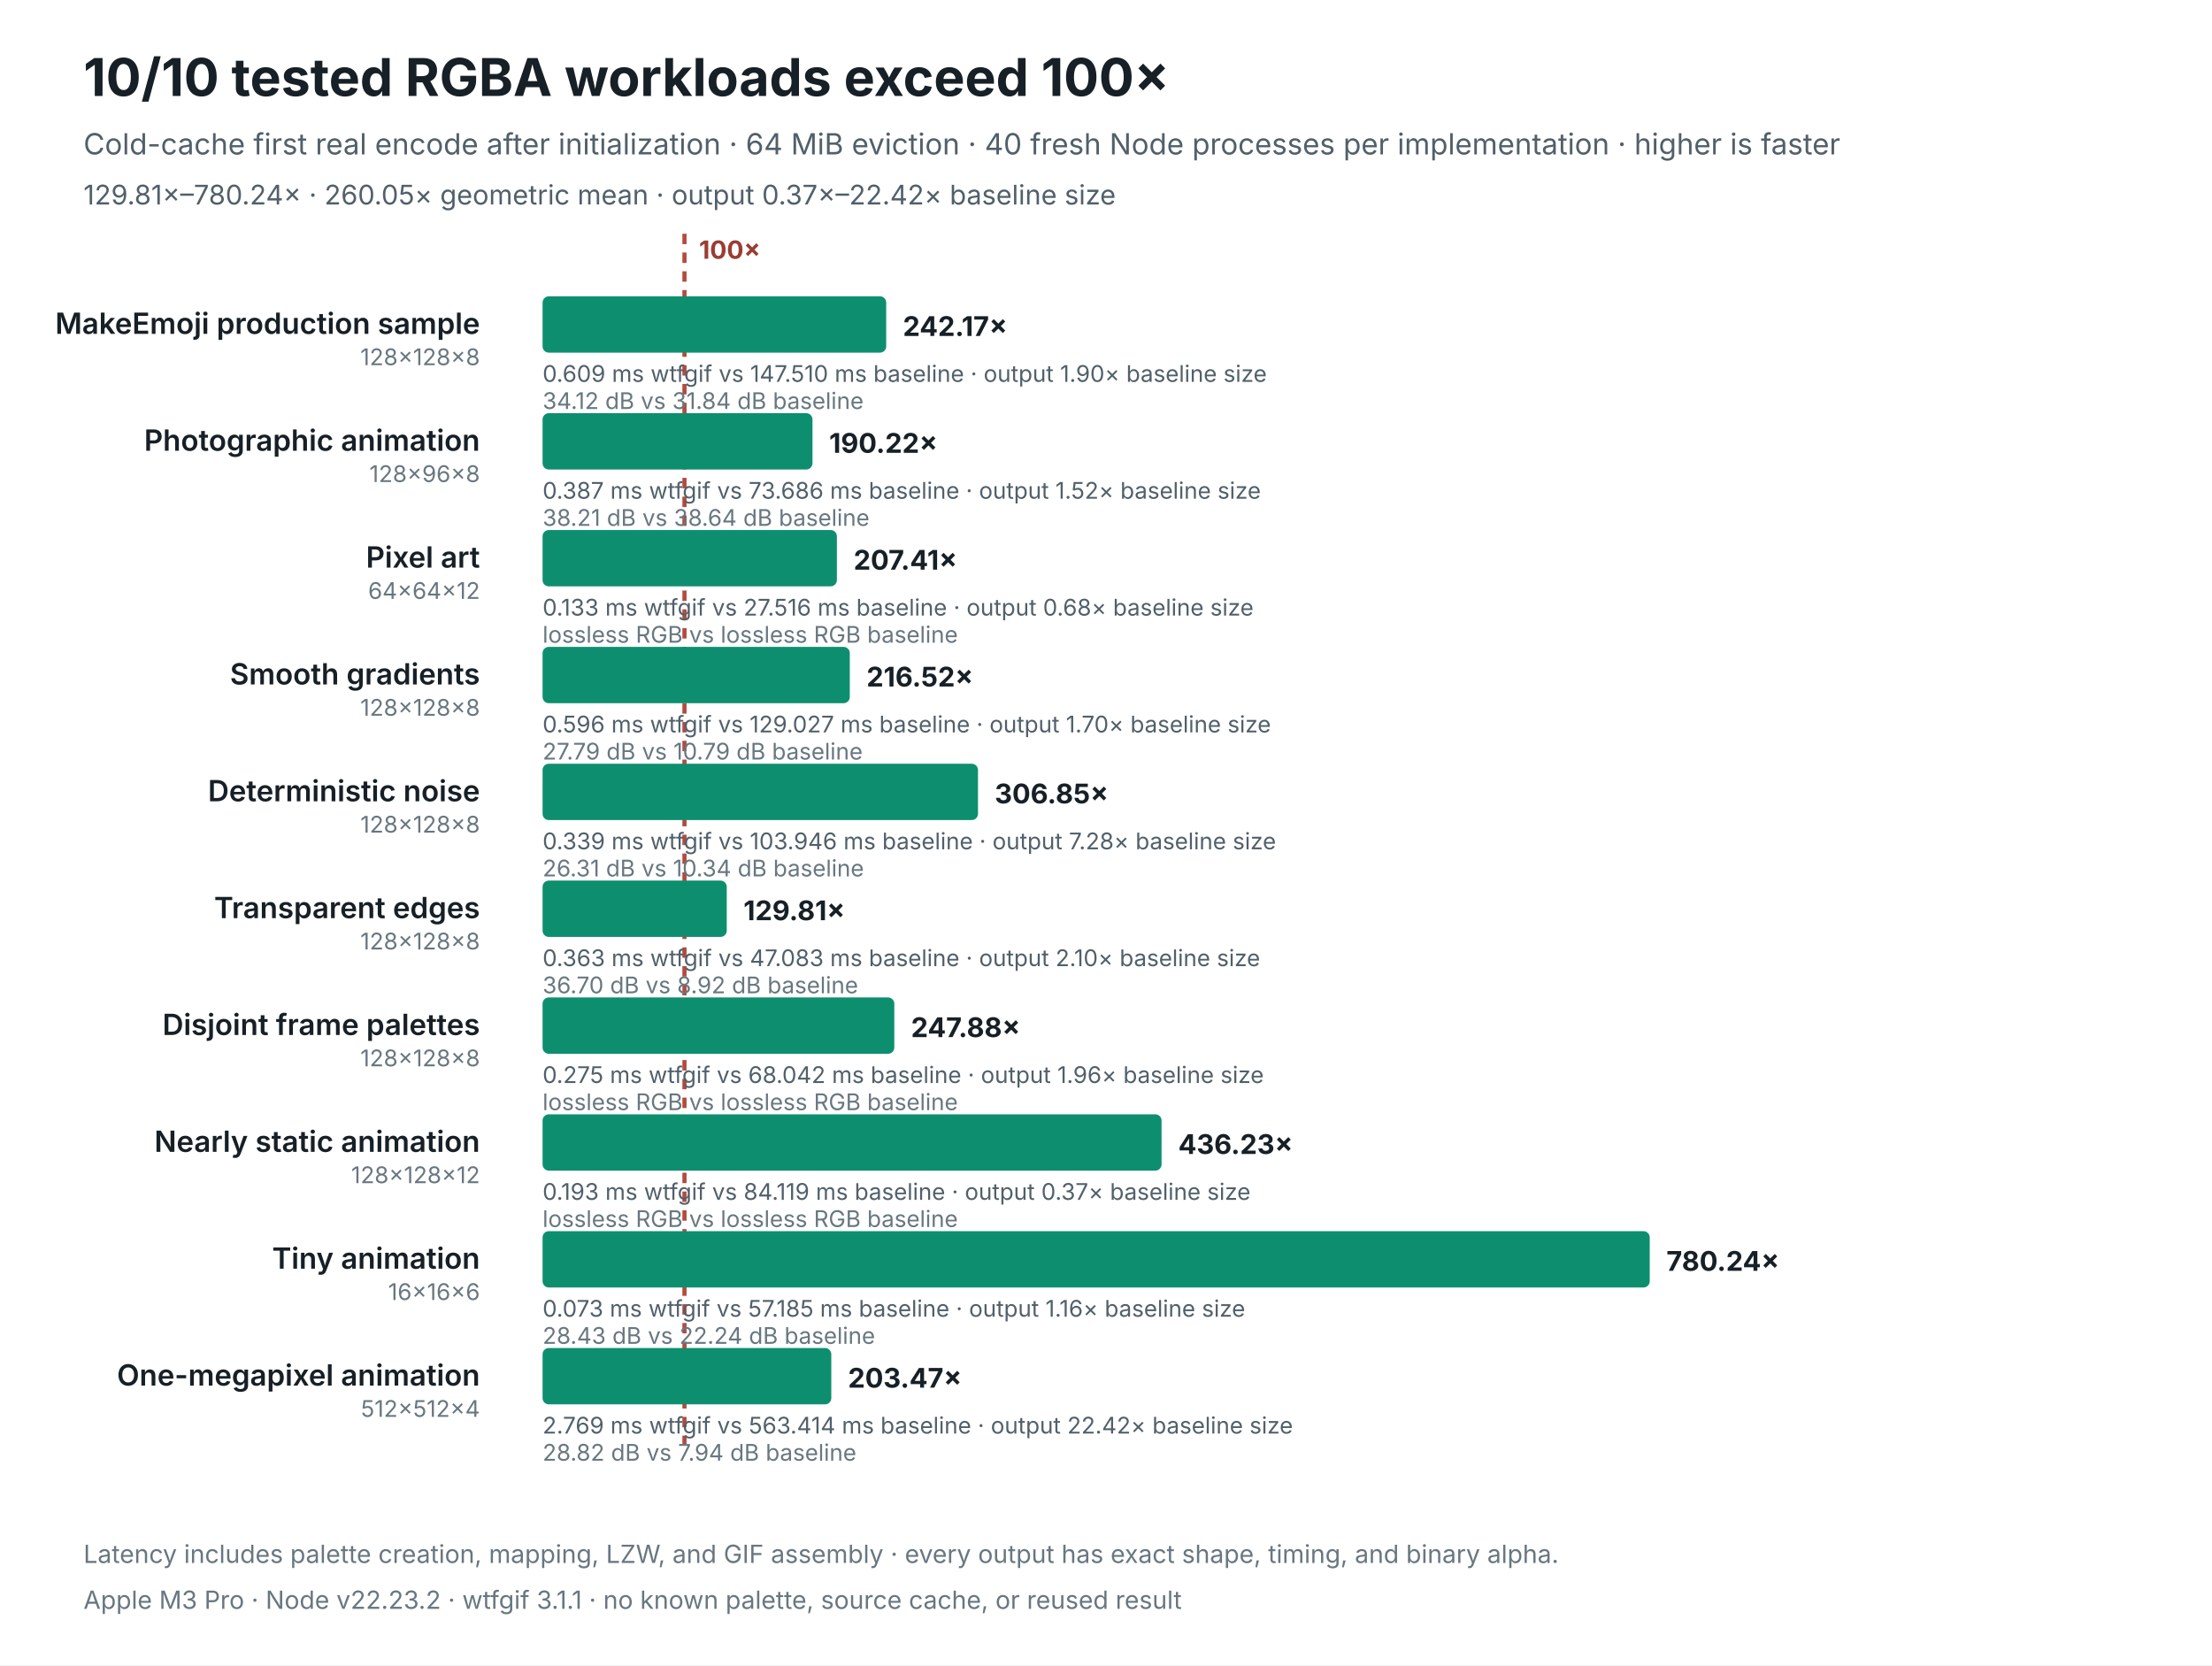
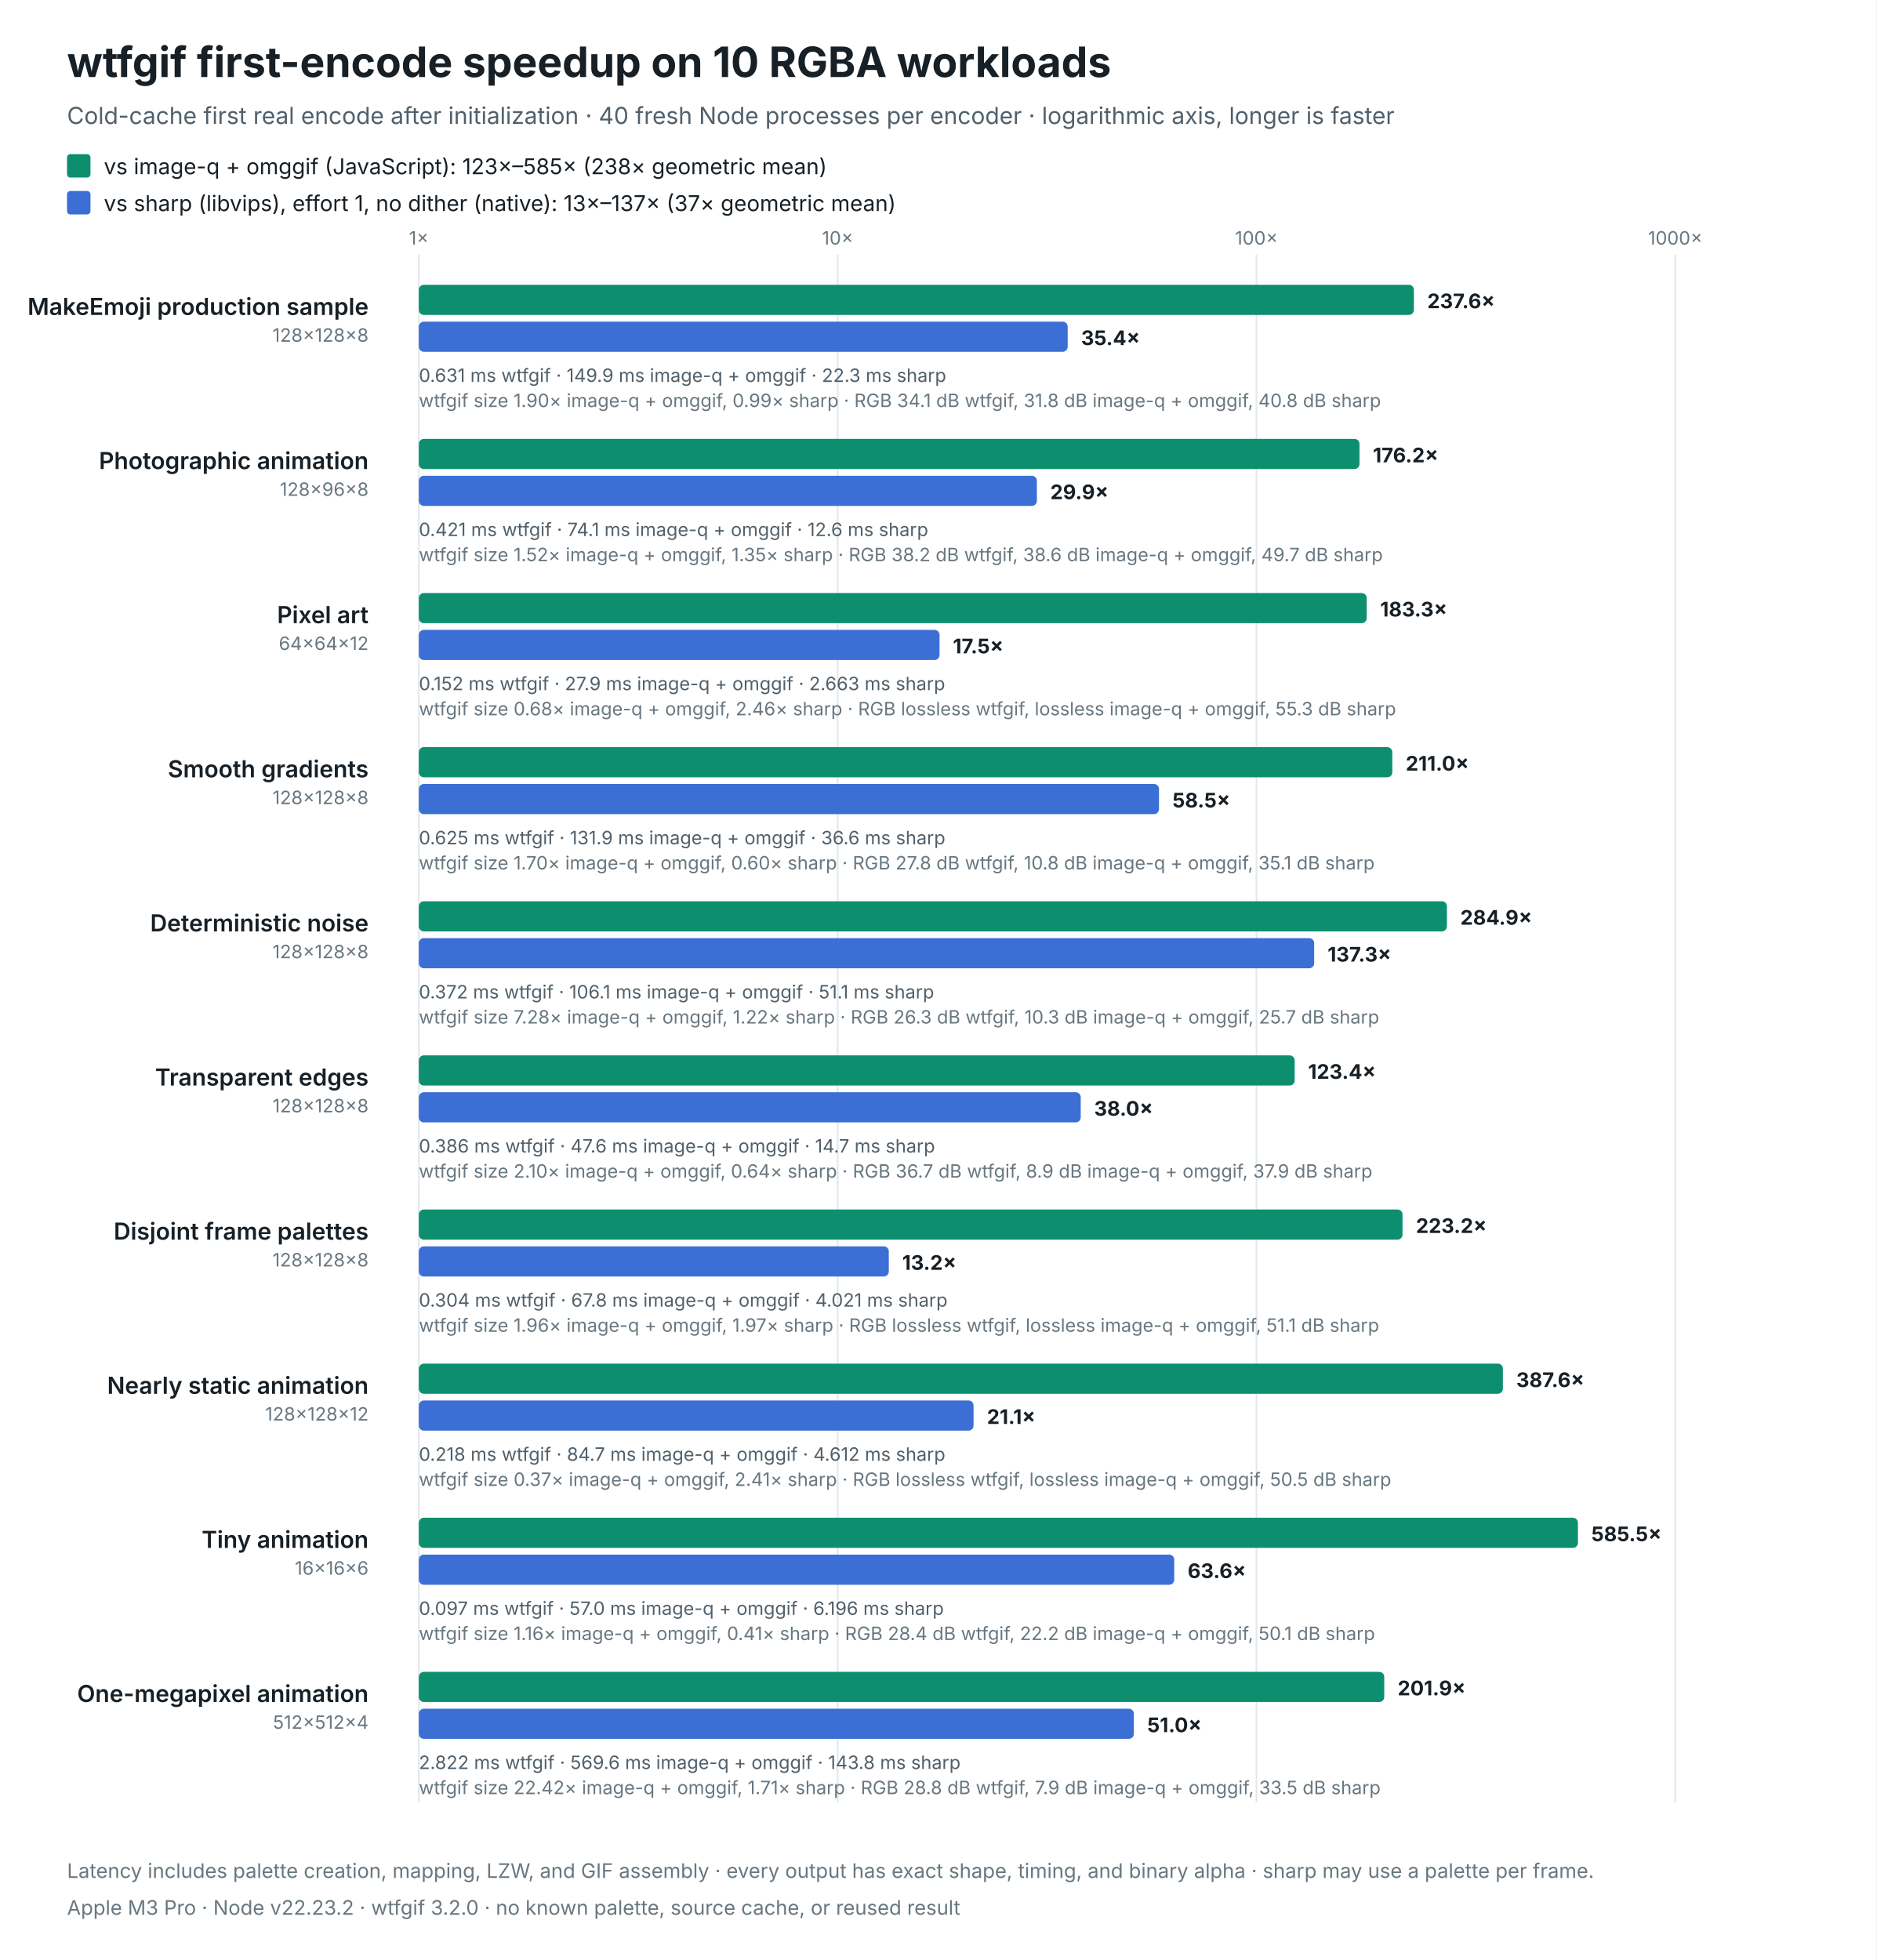
- <svg xmlns="http://www.w3.org/2000/svg" width="1060" height="798" viewBox="0 0 1060 798" role="img" aria-labelledby="title desc">
+ <svg xmlns="http://www.w3.org/2000/svg" width="1120" height="1170" viewBox="0 0 1120 1170" role="img" aria-labelledby="title desc">
  <rect width="100%" height="100%" fill="#ffffff" />
  <g font-family="ui-sans-serif, -apple-system, BlinkMacSystemFont, Segoe UI, sans-serif" fill="#172026">
-     <text x="40" y="46" font-size="25" font-weight="700">10/10 tested RGBA workloads exceed 100×</text>
-     <text x="40" y="74" font-size="14" fill="#51606a">Cold-cache first real encode after initialization · 64 MiB eviction · 40 fresh Node processes per implementation · higher is faster</text>
-     <text x="40" y="98" font-size="13" fill="#51606a">129.81×–780.24× · 260.05× geometric mean · output 0.37×–22.42× baseline size</text>
-     <line x1="328" y1="112" x2="328" y2="692" stroke="#b34b3f" stroke-width="2" stroke-dasharray="5 4" />
-     <text x="335" y="124" font-size="12" font-weight="700" fill="#9b3d33">100×</text>
-     <text x="230" y="160" text-anchor="end" font-size="14" font-weight="600">MakeEmoji production sample</text>
-     <text x="230" y="175" text-anchor="end" font-size="11" fill="#687780">128×128×8</text>
-     <rect x="260" y="142" width="164.67" height="27" rx="3" fill="#0d8f6f" />
-     <text x="432.67" y="161" font-size="13" font-weight="700">242.17×</text>
-     <text x="260" y="183" font-size="11" fill="#51606a">0.609 ms wtfgif vs 147.510 ms baseline · output 1.90× baseline size</text>
-     <text x="260" y="196" font-size="11" fill="#687780">34.12 dB vs 31.84 dB baseline</text>
-     <text x="230" y="216" text-anchor="end" font-size="14" font-weight="600">Photographic animation</text>
-     <text x="230" y="231" text-anchor="end" font-size="11" fill="#687780">128×96×8</text>
-     <rect x="260" y="198" width="129.35" height="27" rx="3" fill="#0d8f6f" />
-     <text x="397.35" y="217" font-size="13" font-weight="700">190.22×</text>
-     <text x="260" y="239" font-size="11" fill="#51606a">0.387 ms wtfgif vs 73.686 ms baseline · output 1.52× baseline size</text>
-     <text x="260" y="252" font-size="11" fill="#687780">38.21 dB vs 38.64 dB baseline</text>
-     <text x="230" y="272" text-anchor="end" font-size="14" font-weight="600">Pixel art</text>
-     <text x="230" y="287" text-anchor="end" font-size="11" fill="#687780">64×64×12</text>
-     <rect x="260" y="254" width="141.04" height="27" rx="3" fill="#0d8f6f" />
-     <text x="409.04" y="273" font-size="13" font-weight="700">207.41×</text>
-     <text x="260" y="295" font-size="11" fill="#51606a">0.133 ms wtfgif vs 27.516 ms baseline · output 0.68× baseline size</text>
-     <text x="260" y="308" font-size="11" fill="#687780">lossless RGB vs lossless RGB baseline</text>
-     <text x="230" y="328" text-anchor="end" font-size="14" font-weight="600">Smooth gradients</text>
-     <text x="230" y="343" text-anchor="end" font-size="11" fill="#687780">128×128×8</text>
-     <rect x="260" y="310" width="147.23" height="27" rx="3" fill="#0d8f6f" />
-     <text x="415.23" y="329" font-size="13" font-weight="700">216.52×</text>
-     <text x="260" y="351" font-size="11" fill="#51606a">0.596 ms wtfgif vs 129.027 ms baseline · output 1.70× baseline size</text>
-     <text x="260" y="364" font-size="11" fill="#687780">27.79 dB vs 10.79 dB baseline</text>
-     <text x="230" y="384" text-anchor="end" font-size="14" font-weight="600">Deterministic noise</text>
-     <text x="230" y="399" text-anchor="end" font-size="11" fill="#687780">128×128×8</text>
-     <rect x="260" y="366" width="208.66" height="27" rx="3" fill="#0d8f6f" />
-     <text x="476.66" y="385" font-size="13" font-weight="700">306.85×</text>
-     <text x="260" y="407" font-size="11" fill="#51606a">0.339 ms wtfgif vs 103.946 ms baseline · output 7.28× baseline size</text>
-     <text x="260" y="420" font-size="11" fill="#687780">26.31 dB vs 10.34 dB baseline</text>
-     <text x="230" y="440" text-anchor="end" font-size="14" font-weight="600">Transparent edges</text>
-     <text x="230" y="455" text-anchor="end" font-size="11" fill="#687780">128×128×8</text>
-     <rect x="260" y="422" width="88.27" height="27" rx="3" fill="#0d8f6f" />
-     <text x="356.27" y="441" font-size="13" font-weight="700">129.81×</text>
-     <text x="260" y="463" font-size="11" fill="#51606a">0.363 ms wtfgif vs 47.083 ms baseline · output 2.10× baseline size</text>
-     <text x="260" y="476" font-size="11" fill="#687780">36.70 dB vs 8.92 dB baseline</text>
-     <text x="230" y="496" text-anchor="end" font-size="14" font-weight="600">Disjoint frame palettes</text>
-     <text x="230" y="511" text-anchor="end" font-size="11" fill="#687780">128×128×8</text>
-     <rect x="260" y="478" width="168.56" height="27" rx="3" fill="#0d8f6f" />
-     <text x="436.56" y="497" font-size="13" font-weight="700">247.88×</text>
-     <text x="260" y="519" font-size="11" fill="#51606a">0.275 ms wtfgif vs 68.042 ms baseline · output 1.96× baseline size</text>
-     <text x="260" y="532" font-size="11" fill="#687780">lossless RGB vs lossless RGB baseline</text>
-     <text x="230" y="552" text-anchor="end" font-size="14" font-weight="600">Nearly static animation</text>
-     <text x="230" y="567" text-anchor="end" font-size="11" fill="#687780">128×128×12</text>
-     <rect x="260" y="534" width="296.63" height="27" rx="3" fill="#0d8f6f" />
-     <text x="564.63" y="553" font-size="13" font-weight="700">436.23×</text>
-     <text x="260" y="575" font-size="11" fill="#51606a">0.193 ms wtfgif vs 84.119 ms baseline · output 0.37× baseline size</text>
-     <text x="260" y="588" font-size="11" fill="#687780">lossless RGB vs lossless RGB baseline</text>
-     <text x="230" y="608" text-anchor="end" font-size="14" font-weight="600">Tiny animation</text>
-     <text x="230" y="623" text-anchor="end" font-size="11" fill="#687780">16×16×6</text>
-     <rect x="260" y="590" width="530.56" height="27" rx="3" fill="#0d8f6f" />
-     <text x="798.56" y="609" font-size="13" font-weight="700">780.24×</text>
-     <text x="260" y="631" font-size="11" fill="#51606a">0.073 ms wtfgif vs 57.185 ms baseline · output 1.16× baseline size</text>
-     <text x="260" y="644" font-size="11" fill="#687780">28.43 dB vs 22.24 dB baseline</text>
-     <text x="230" y="664" text-anchor="end" font-size="14" font-weight="600">One-megapixel animation</text>
-     <text x="230" y="679" text-anchor="end" font-size="11" fill="#687780">512×512×4</text>
-     <rect x="260" y="646" width="138.36" height="27" rx="3" fill="#0d8f6f" />
-     <text x="406.36" y="665" font-size="13" font-weight="700">203.47×</text>
-     <text x="260" y="687" font-size="11" fill="#51606a">2.769 ms wtfgif vs 563.414 ms baseline · output 22.42× baseline size</text>
-     <text x="260" y="700" font-size="11" fill="#687780">28.82 dB vs 7.94 dB baseline</text>
-     <text x="40" y="749" font-size="12" fill="#687780">Latency includes palette creation, mapping, LZW, and GIF assembly · every output has exact shape, timing, and binary alpha.</text>
-     <text x="40" y="771" font-size="12" fill="#687780">Apple M3 Pro · Node v22.23.2 · wtfgif 3.1.1 · no known palette, source cache, or reused result</text>
+     <text x="40" y="46" font-size="25" font-weight="700">wtfgif first-encode speedup on 10 RGBA workloads</text>
+     <text x="40" y="74" font-size="14" fill="#51606a">Cold-cache first real encode after initialization · 40 fresh Node processes per encoder · logarithmic axis, longer is faster</text>
+     <rect x="40" y="92" width="14" height="14" rx="2" fill="#0d8f6f" />
+     <text x="62" y="104" font-size="13">vs image-q + omggif (JavaScript): 123×–585× (238× geometric mean)</text>
+     <rect x="40" y="114" width="14" height="14" rx="2" fill="#3b6fd6" />
+     <text x="62" y="126" font-size="13">vs sharp (libvips), effort 1, no dither (native): 13×–137× (37× geometric mean)</text>
+     <line x1="250" y1="152" x2="250" y2="1076" stroke="#e3e8eb" stroke-width="1" />
+     <text x="250" y="146" text-anchor="middle" font-size="11" fill="#687780">1×</text>
+     <line x1="500" y1="152" x2="500" y2="1076" stroke="#e3e8eb" stroke-width="1" />
+     <text x="500" y="146" text-anchor="middle" font-size="11" fill="#687780">10×</text>
+     <line x1="750" y1="152" x2="750" y2="1076" stroke="#e3e8eb" stroke-width="1" />
+     <text x="750" y="146" text-anchor="middle" font-size="11" fill="#687780">100×</text>
+     <line x1="1000" y1="152" x2="1000" y2="1076" stroke="#e3e8eb" stroke-width="1" />
+     <text x="1000" y="146" text-anchor="middle" font-size="11" fill="#687780">1000×</text>
+     <text x="220" y="188" text-anchor="end" font-size="14" font-weight="600">MakeEmoji production sample</text>
+     <text x="220" y="204" text-anchor="end" font-size="11" fill="#687780">128×128×8</text>
+     <rect x="250" y="170" width="593.97" height="18" rx="3" fill="#0d8f6f" />
+     <text x="851.97" y="184" font-size="12" font-weight="700">237.6×</text>
+     <rect x="250" y="192" width="387.31" height="18" rx="3" fill="#3b6fd6" />
+     <text x="645.31" y="206" font-size="12" font-weight="700">35.4×</text>
+     <text x="250" y="228" font-size="11" fill="#51606a">0.631 ms wtfgif · 149.9 ms image-q + omggif · 22.3 ms sharp</text>
+     <text x="250" y="243" font-size="11" fill="#687780">wtfgif size 1.90× image-q + omggif, 0.99× sharp · RGB 34.1 dB wtfgif, 31.8 dB image-q + omggif, 40.8 dB sharp</text>
+     <text x="220" y="280" text-anchor="end" font-size="14" font-weight="600">Photographic animation</text>
+     <text x="220" y="296" text-anchor="end" font-size="11" fill="#687780">128×96×8</text>
+     <rect x="250" y="262" width="561.48" height="18" rx="3" fill="#0d8f6f" />
+     <text x="819.48" y="276" font-size="12" font-weight="700">176.2×</text>
+     <rect x="250" y="284" width="368.92" height="18" rx="3" fill="#3b6fd6" />
+     <text x="626.92" y="298" font-size="12" font-weight="700">29.9×</text>
+     <text x="250" y="320" font-size="11" fill="#51606a">0.421 ms wtfgif · 74.1 ms image-q + omggif · 12.6 ms sharp</text>
+     <text x="250" y="335" font-size="11" fill="#687780">wtfgif size 1.52× image-q + omggif, 1.35× sharp · RGB 38.2 dB wtfgif, 38.6 dB image-q + omggif, 49.7 dB sharp</text>
+     <text x="220" y="372" text-anchor="end" font-size="14" font-weight="600">Pixel art</text>
+     <text x="220" y="388" text-anchor="end" font-size="11" fill="#687780">64×64×12</text>
+     <rect x="250" y="354" width="565.8" height="18" rx="3" fill="#0d8f6f" />
+     <text x="823.8" y="368" font-size="12" font-weight="700">183.3×</text>
+     <rect x="250" y="376" width="310.81" height="18" rx="3" fill="#3b6fd6" />
+     <text x="568.81" y="390" font-size="12" font-weight="700">17.5×</text>
+     <text x="250" y="412" font-size="11" fill="#51606a">0.152 ms wtfgif · 27.9 ms image-q + omggif · 2.663 ms sharp</text>
+     <text x="250" y="427" font-size="11" fill="#687780">wtfgif size 0.68× image-q + omggif, 2.46× sharp · RGB lossless wtfgif, lossless image-q + omggif, 55.3 dB sharp</text>
+     <text x="220" y="464" text-anchor="end" font-size="14" font-weight="600">Smooth gradients</text>
+     <text x="220" y="480" text-anchor="end" font-size="11" fill="#687780">128×128×8</text>
+     <rect x="250" y="446" width="581.08" height="18" rx="3" fill="#0d8f6f" />
+     <text x="839.08" y="460" font-size="12" font-weight="700">211.0×</text>
+     <rect x="250" y="468" width="441.82" height="18" rx="3" fill="#3b6fd6" />
+     <text x="699.82" y="482" font-size="12" font-weight="700">58.5×</text>
+     <text x="250" y="504" font-size="11" fill="#51606a">0.625 ms wtfgif · 131.9 ms image-q + omggif · 36.6 ms sharp</text>
+     <text x="250" y="519" font-size="11" fill="#687780">wtfgif size 1.70× image-q + omggif, 0.60× sharp · RGB 27.8 dB wtfgif, 10.8 dB image-q + omggif, 35.1 dB sharp</text>
+     <text x="220" y="556" text-anchor="end" font-size="14" font-weight="600">Deterministic noise</text>
+     <text x="220" y="572" text-anchor="end" font-size="11" fill="#687780">128×128×8</text>
+     <rect x="250" y="538" width="613.68" height="18" rx="3" fill="#0d8f6f" />
+     <text x="871.68" y="552" font-size="12" font-weight="700">284.9×</text>
+     <rect x="250" y="560" width="534.44" height="18" rx="3" fill="#3b6fd6" />
+     <text x="792.44" y="574" font-size="12" font-weight="700">137.3×</text>
+     <text x="250" y="596" font-size="11" fill="#51606a">0.372 ms wtfgif · 106.1 ms image-q + omggif · 51.1 ms sharp</text>
+     <text x="250" y="611" font-size="11" fill="#687780">wtfgif size 7.28× image-q + omggif, 1.22× sharp · RGB 26.3 dB wtfgif, 10.3 dB image-q + omggif, 25.7 dB sharp</text>
+     <text x="220" y="648" text-anchor="end" font-size="14" font-weight="600">Transparent edges</text>
+     <text x="220" y="664" text-anchor="end" font-size="11" fill="#687780">128×128×8</text>
+     <rect x="250" y="630" width="522.8" height="18" rx="3" fill="#0d8f6f" />
+     <text x="780.8" y="644" font-size="12" font-weight="700">123.4×</text>
+     <rect x="250" y="652" width="395.09" height="18" rx="3" fill="#3b6fd6" />
+     <text x="653.09" y="666" font-size="12" font-weight="700">38.0×</text>
+     <text x="250" y="688" font-size="11" fill="#51606a">0.386 ms wtfgif · 47.6 ms image-q + omggif · 14.7 ms sharp</text>
+     <text x="250" y="703" font-size="11" fill="#687780">wtfgif size 2.10× image-q + omggif, 0.64× sharp · RGB 36.7 dB wtfgif, 8.9 dB image-q + omggif, 37.9 dB sharp</text>
+     <text x="220" y="740" text-anchor="end" font-size="14" font-weight="600">Disjoint frame palettes</text>
+     <text x="220" y="756" text-anchor="end" font-size="11" fill="#687780">128×128×8</text>
+     <rect x="250" y="722" width="587.18" height="18" rx="3" fill="#0d8f6f" />
+     <text x="845.18" y="736" font-size="12" font-weight="700">223.2×</text>
+     <rect x="250" y="744" width="280.53" height="18" rx="3" fill="#3b6fd6" />
+     <text x="538.53" y="758" font-size="12" font-weight="700">13.2×</text>
+     <text x="250" y="780" font-size="11" fill="#51606a">0.304 ms wtfgif · 67.8 ms image-q + omggif · 4.021 ms sharp</text>
+     <text x="250" y="795" font-size="11" fill="#687780">wtfgif size 1.96× image-q + omggif, 1.97× sharp · RGB lossless wtfgif, lossless image-q + omggif, 51.1 dB sharp</text>
+     <text x="220" y="832" text-anchor="end" font-size="14" font-weight="600">Nearly static animation</text>
+     <text x="220" y="848" text-anchor="end" font-size="11" fill="#687780">128×128×12</text>
+     <rect x="250" y="814" width="647.09" height="18" rx="3" fill="#0d8f6f" />
+     <text x="905.09" y="828" font-size="12" font-weight="700">387.6×</text>
+     <rect x="250" y="836" width="331.12" height="18" rx="3" fill="#3b6fd6" />
+     <text x="589.12" y="850" font-size="12" font-weight="700">21.1×</text>
+     <text x="250" y="872" font-size="11" fill="#51606a">0.218 ms wtfgif · 84.7 ms image-q + omggif · 4.612 ms sharp</text>
+     <text x="250" y="887" font-size="11" fill="#687780">wtfgif size 0.37× image-q + omggif, 2.41× sharp · RGB lossless wtfgif, lossless image-q + omggif, 50.5 dB sharp</text>
+     <text x="220" y="924" text-anchor="end" font-size="14" font-weight="600">Tiny animation</text>
+     <text x="220" y="940" text-anchor="end" font-size="11" fill="#687780">16×16×6</text>
+     <rect x="250" y="906" width="691.88" height="18" rx="3" fill="#0d8f6f" />
+     <text x="949.88" y="920" font-size="12" font-weight="700">585.5×</text>
+     <rect x="250" y="928" width="450.92" height="18" rx="3" fill="#3b6fd6" />
+     <text x="708.92" y="942" font-size="12" font-weight="700">63.6×</text>
+     <text x="250" y="964" font-size="11" fill="#51606a">0.097 ms wtfgif · 57.0 ms image-q + omggif · 6.196 ms sharp</text>
+     <text x="250" y="979" font-size="11" fill="#687780">wtfgif size 1.16× image-q + omggif, 0.41× sharp · RGB 28.4 dB wtfgif, 22.2 dB image-q + omggif, 50.1 dB sharp</text>
+     <text x="220" y="1016" text-anchor="end" font-size="14" font-weight="600">One-megapixel animation</text>
+     <text x="220" y="1032" text-anchor="end" font-size="11" fill="#687780">512×512×4</text>
+     <rect x="250" y="998" width="576.27" height="18" rx="3" fill="#0d8f6f" />
+     <text x="834.27" y="1012" font-size="12" font-weight="700">201.9×</text>
+     <rect x="250" y="1020" width="426.81" height="18" rx="3" fill="#3b6fd6" />
+     <text x="684.81" y="1034" font-size="12" font-weight="700">51.0×</text>
+     <text x="250" y="1056" font-size="11" fill="#51606a">2.822 ms wtfgif · 569.6 ms image-q + omggif · 143.8 ms sharp</text>
+     <text x="250" y="1071" font-size="11" fill="#687780">wtfgif size 22.42× image-q + omggif, 1.71× sharp · RGB 28.8 dB wtfgif, 7.9 dB image-q + omggif, 33.5 dB sharp</text>
+     <text x="40" y="1121" font-size="12" fill="#687780">Latency includes palette creation, mapping, LZW, and GIF assembly · every output has exact shape, timing, and binary alpha · sharp may use a palette per frame.</text>
+     <text x="40" y="1143" font-size="12" fill="#687780">Apple M3 Pro · Node v22.23.2 · wtfgif 3.2.0 · no known palette, source cache, or reused result</text>
  </g>
</svg>
